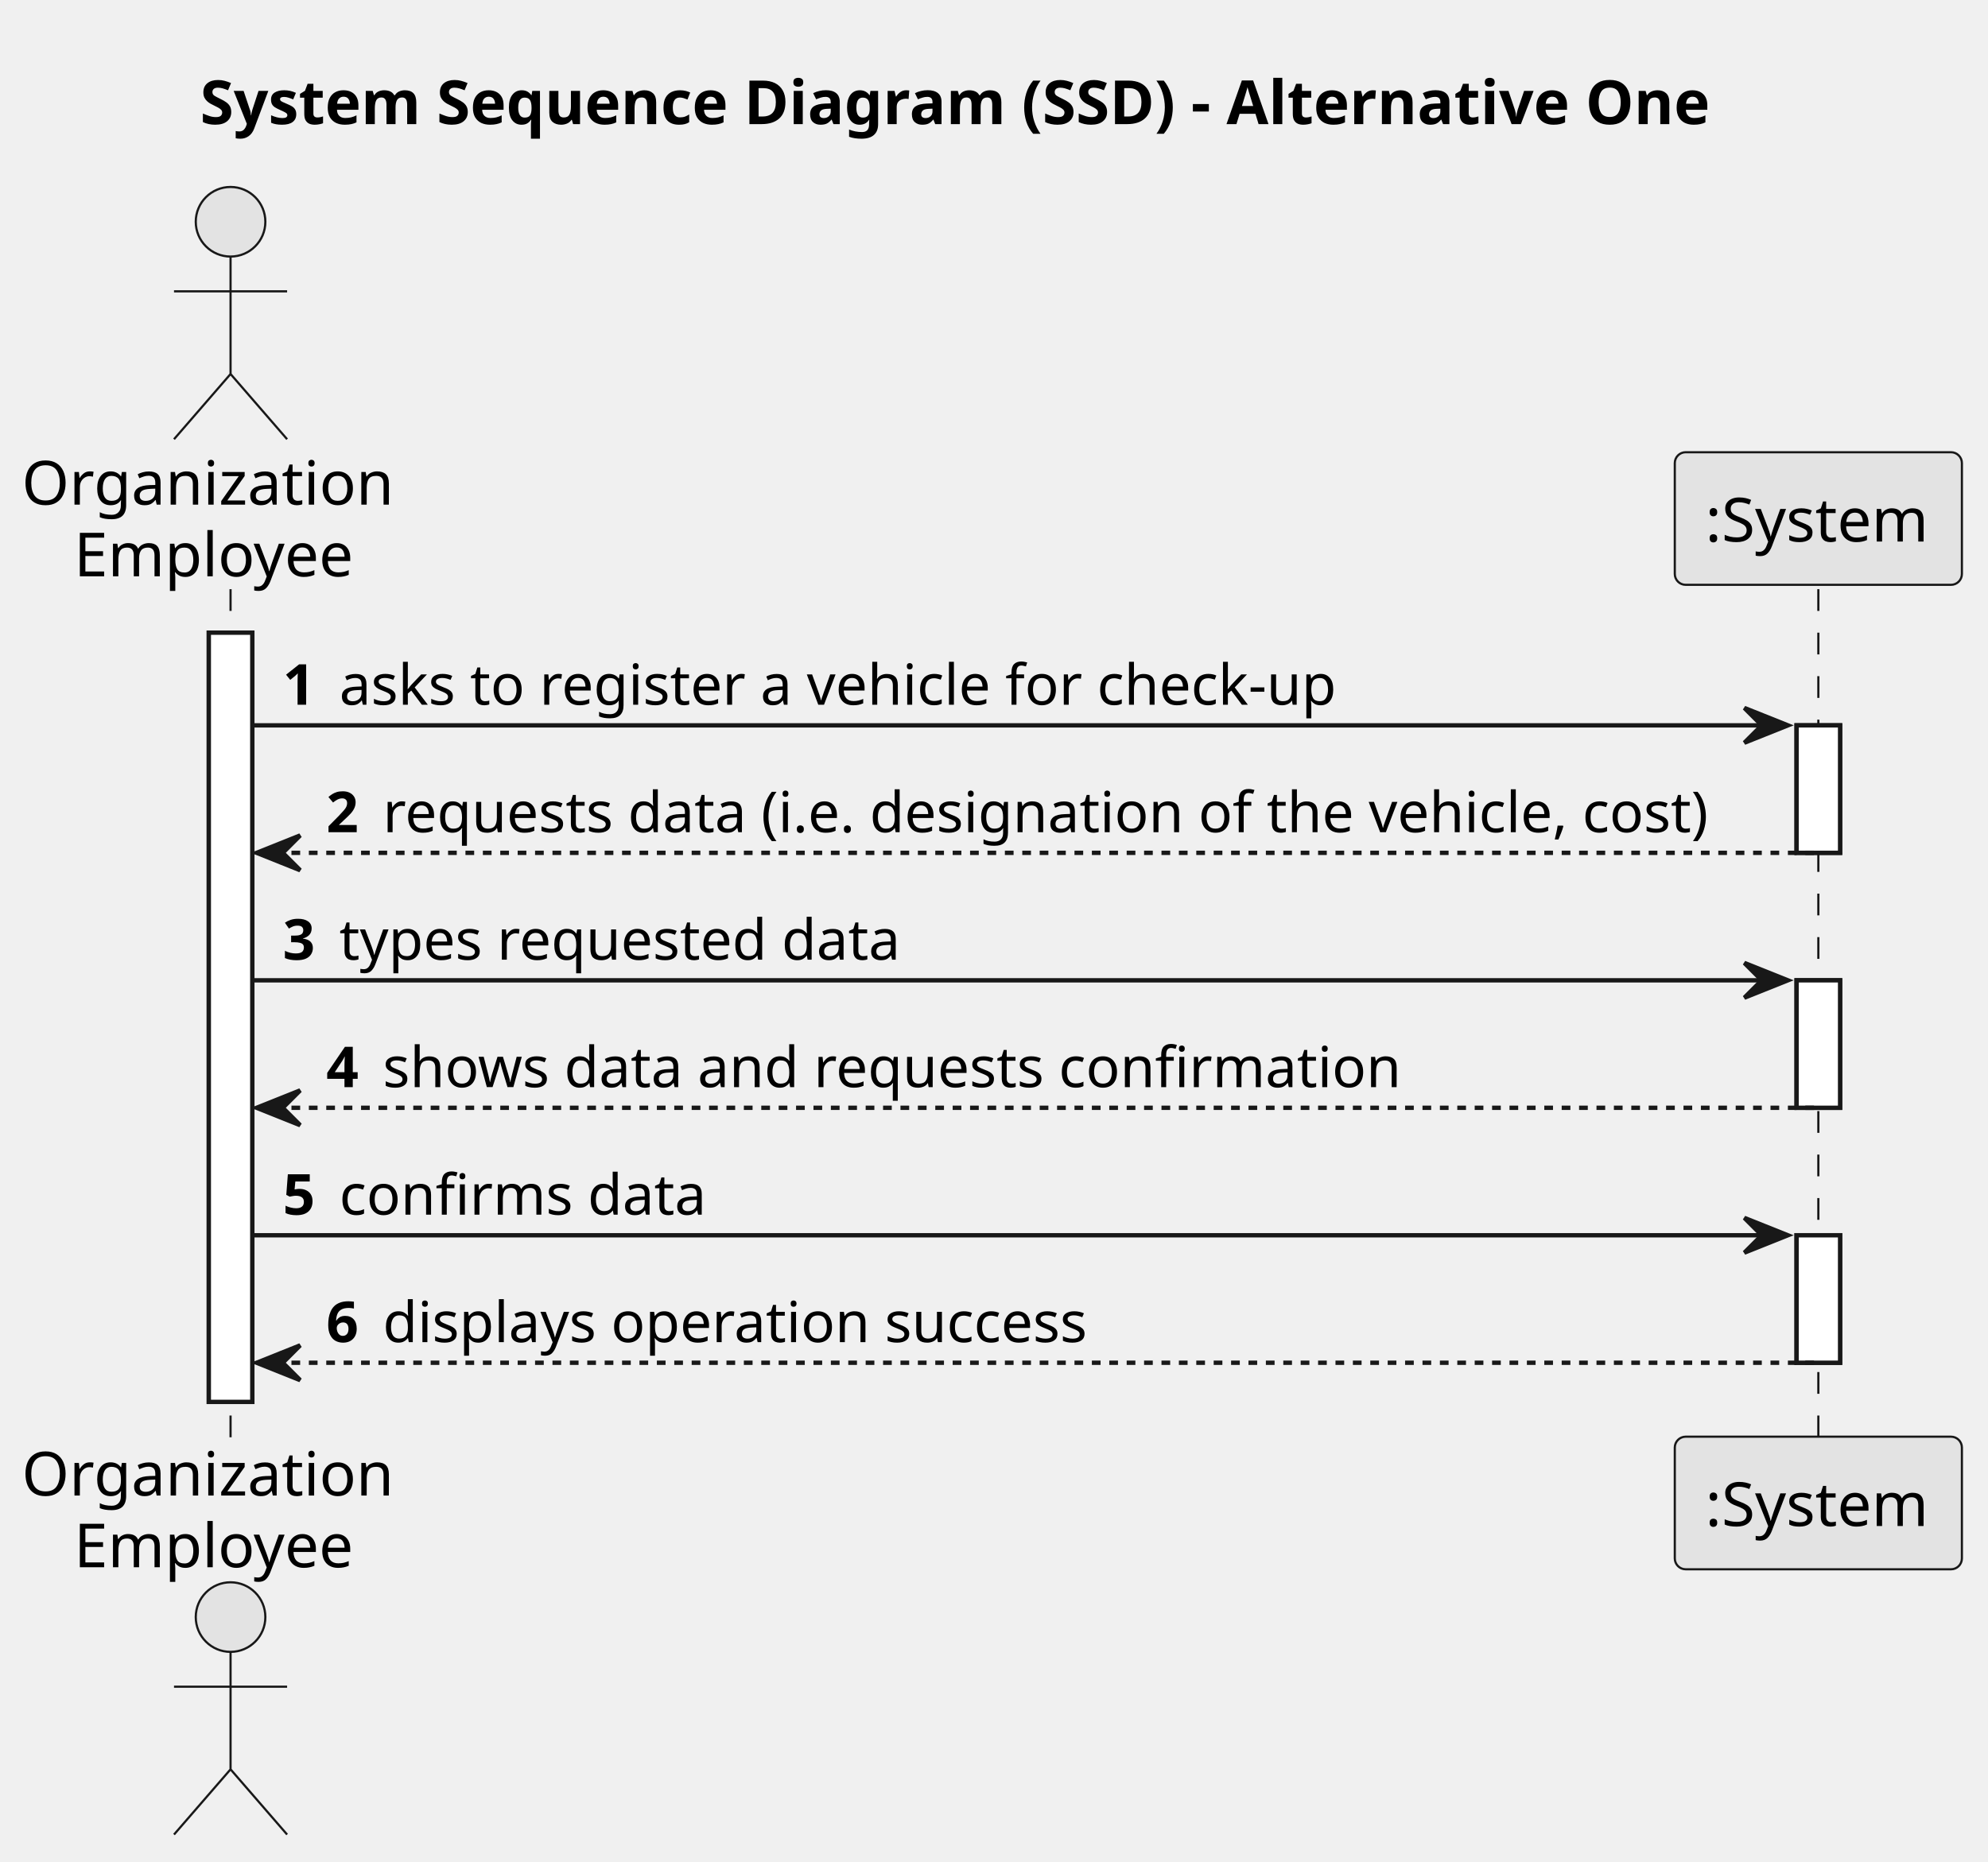
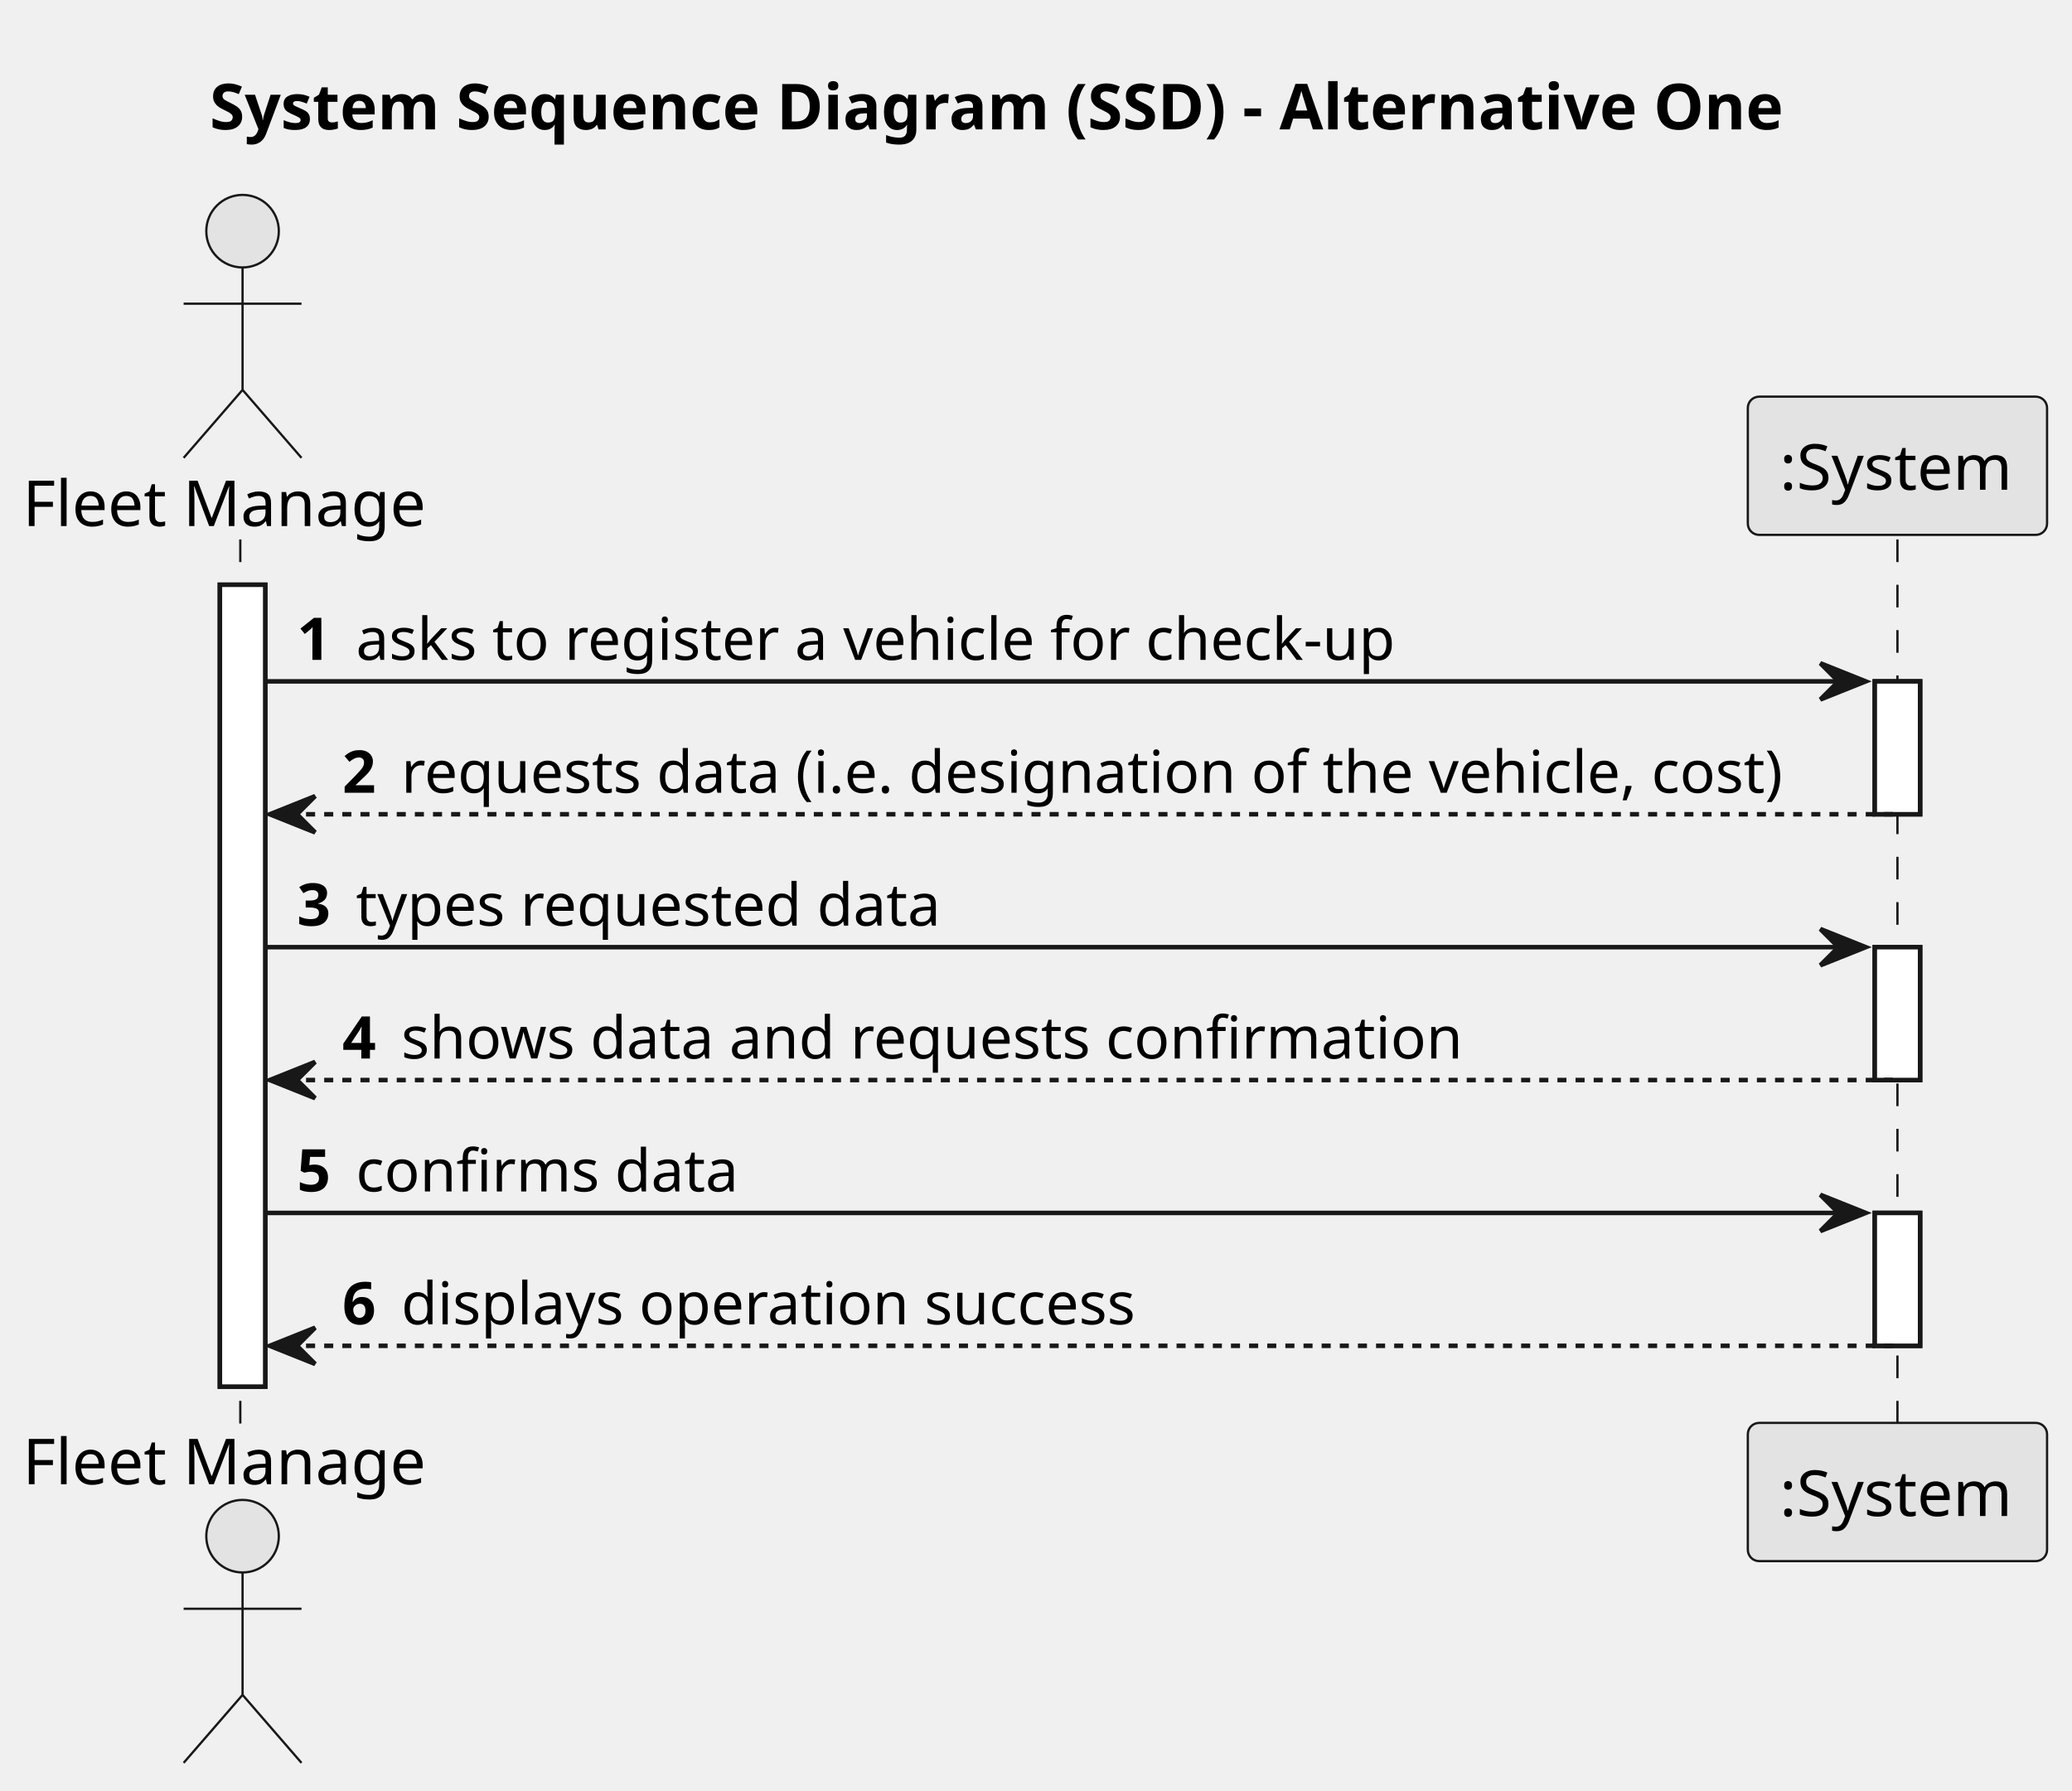
- <svg xmlns="http://www.w3.org/2000/svg" contentStyleType="text/css" height="428px" preserveAspectRatio="none" style="width:457px;height:428px;background:#FFFFFF;" version="1.1" viewBox="0 0 457 428" width="457px" zoomAndPan="magnify">
+ <svg xmlns="http://www.w3.org/2000/svg" contentStyleType="text/css" height="395px" preserveAspectRatio="none" style="width:457px;height:395px;background:#FFFFFF;" version="1.1" viewBox="0 0 457 395" width="457px" zoomAndPan="magnify">
  <defs />
  <g>
-     <text fill="#000000" font-family="sans-serif" font-size="14" font-weight="bold" lengthAdjust="spacing" textLength="363" x="46" y="28.535">System Sequence Diagram (SSD) - Alternative One</text>
-     <rect fill="#FFFFFF" height="176.863" style="stroke:#181818;stroke-width:1.0;" width="10" x="48" y="145.465" />
-     <rect fill="#FFFFFF" height="29.311" style="stroke:#181818;stroke-width:1.0;" width="10" x="413" y="166.775" />
-     <rect fill="#FFFFFF" height="29.311" style="stroke:#181818;stroke-width:1.0;" width="10" x="413" y="225.397" />
-     <rect fill="#FFFFFF" height="29.311" style="stroke:#181818;stroke-width:1.0;" width="10" x="413" y="284.018" />
-     <line style="stroke:#181818;stroke-width:0.5;stroke-dasharray:5.0,5.0;" x1="53" x2="53" y1="135.465" y2="331.328" />
-     <line style="stroke:#181818;stroke-width:0.5;stroke-dasharray:5.0,5.0;" x1="418" x2="418" y1="135.465" y2="331.328" />
-     <text fill="#000000" font-family="sans-serif" font-size="14" lengthAdjust="spacing" textLength="90" x="5" y="116.023">Organization</text>
-     <text fill="#000000" font-family="sans-serif" font-size="14" lengthAdjust="spacing" textLength="66" x="17" y="132.512">Employee</text>
-     <ellipse cx="53" cy="50.988" fill="#E3E3E3" rx="8" ry="8" style="stroke:#181818;stroke-width:0.5;" />
-     <path d="M53,58.988 L53,85.988 M40,66.988 L66,66.988 M53,85.988 L40,100.988 M53,85.988 L66,100.988 " fill="none" style="stroke:#181818;stroke-width:0.5;" />
-     <text fill="#000000" font-family="sans-serif" font-size="14" lengthAdjust="spacing" textLength="90" x="5" y="343.863">Organization</text>
-     <text fill="#000000" font-family="sans-serif" font-size="14" lengthAdjust="spacing" textLength="66" x="17" y="360.352">Employee</text>
-     <ellipse cx="53" cy="371.805" fill="#E3E3E3" rx="8" ry="8" style="stroke:#181818;stroke-width:0.5;" />
-     <path d="M53,379.805 L53,406.805 M40,387.805 L66,387.805 M53,406.805 L40,421.805 M53,406.805 L66,421.805 " fill="none" style="stroke:#181818;stroke-width:0.5;" />
-     <rect fill="#E3E3E3" height="30.488" rx="2.5" ry="2.5" style="stroke:#181818;stroke-width:0.5;" width="66" x="385" y="103.977" />
-     <text fill="#000000" font-family="sans-serif" font-size="14" lengthAdjust="spacing" textLength="52" x="392" y="124.512">:System</text>
-     <rect fill="#E3E3E3" height="30.488" rx="2.5" ry="2.5" style="stroke:#181818;stroke-width:0.5;" width="66" x="385" y="330.328" />
-     <text fill="#000000" font-family="sans-serif" font-size="14" lengthAdjust="spacing" textLength="52" x="392" y="350.863">:System</text>
-     <rect fill="#FFFFFF" height="176.863" style="stroke:#181818;stroke-width:1.0;" width="10" x="48" y="145.465" />
-     <rect fill="#FFFFFF" height="29.311" style="stroke:#181818;stroke-width:1.0;" width="10" x="413" y="166.775" />
-     <rect fill="#FFFFFF" height="29.311" style="stroke:#181818;stroke-width:1.0;" width="10" x="413" y="225.397" />
-     <rect fill="#FFFFFF" height="29.311" style="stroke:#181818;stroke-width:1.0;" width="10" x="413" y="284.018" />
-     <polygon fill="#181818" points="401,162.775,411,166.775,401,170.775,405,166.775" style="stroke:#181818;stroke-width:1.0;" />
-     <line style="stroke:#181818;stroke-width:1.0;" x1="58" x2="407" y1="166.775" y2="166.775" />
-     <text fill="#000000" font-family="sans-serif" font-size="13" font-weight="bold" lengthAdjust="spacing" textLength="9" x="65" y="162.033">1</text>
-     <text fill="#000000" font-family="sans-serif" font-size="13" lengthAdjust="spacing" textLength="244" x="78" y="162.033">asks to register a vehicle for check-up</text>
-     <polygon fill="#181818" points="69,192.086,59,196.086,69,200.086,65,196.086" style="stroke:#181818;stroke-width:1.0;" />
-     <line style="stroke:#181818;stroke-width:1.0;stroke-dasharray:2.0,2.0;" x1="63" x2="417" y1="196.086" y2="196.086" />
-     <text fill="#000000" font-family="sans-serif" font-size="13" font-weight="bold" lengthAdjust="spacing" textLength="9" x="75" y="191.344">2</text>
-     <text fill="#000000" font-family="sans-serif" font-size="13" lengthAdjust="spacing" textLength="318" x="88" y="191.344">requests data (i.e. designation of the vehicle, cost)</text>
-     <polygon fill="#181818" points="401,221.397,411,225.397,401,229.397,405,225.397" style="stroke:#181818;stroke-width:1.0;" />
-     <line style="stroke:#181818;stroke-width:1.0;" x1="58" x2="407" y1="225.397" y2="225.397" />
-     <text fill="#000000" font-family="sans-serif" font-size="13" font-weight="bold" lengthAdjust="spacing" textLength="9" x="65" y="220.654">3</text>
-     <text fill="#000000" font-family="sans-serif" font-size="13" lengthAdjust="spacing" textLength="131" x="78" y="220.654">types requested data</text>
-     <polygon fill="#181818" points="69,250.707,59,254.707,69,258.707,65,254.707" style="stroke:#181818;stroke-width:1.0;" />
-     <line style="stroke:#181818;stroke-width:1.0;stroke-dasharray:2.0,2.0;" x1="63" x2="417" y1="254.707" y2="254.707" />
-     <text fill="#000000" font-family="sans-serif" font-size="13" font-weight="bold" lengthAdjust="spacing" textLength="9" x="75" y="249.965">4</text>
-     <text fill="#000000" font-family="sans-serif" font-size="13" lengthAdjust="spacing" textLength="241" x="88" y="249.965">shows data and requests confirmation</text>
-     <polygon fill="#181818" points="401,280.018,411,284.018,401,288.018,405,284.018" style="stroke:#181818;stroke-width:1.0;" />
-     <line style="stroke:#181818;stroke-width:1.0;" x1="58" x2="407" y1="284.018" y2="284.018" />
-     <text fill="#000000" font-family="sans-serif" font-size="13" font-weight="bold" lengthAdjust="spacing" textLength="9" x="65" y="279.275">5</text>
-     <text fill="#000000" font-family="sans-serif" font-size="13" lengthAdjust="spacing" textLength="87" x="78" y="279.275">confirms data</text>
-     <polygon fill="#181818" points="69,309.328,59,313.328,69,317.328,65,313.328" style="stroke:#181818;stroke-width:1.0;" />
-     <line style="stroke:#181818;stroke-width:1.0;stroke-dasharray:2.0,2.0;" x1="63" x2="417" y1="313.328" y2="313.328" />
-     <text fill="#000000" font-family="sans-serif" font-size="13" font-weight="bold" lengthAdjust="spacing" textLength="9" x="75" y="308.586">6</text>
-     <text fill="#000000" font-family="sans-serif" font-size="13" lengthAdjust="spacing" textLength="170" x="88" y="308.586">displays operation success</text>
+     <text fill="#000000" font-family="sans-serif" font-size="14" font-weight="bold" lengthAdjust="spacing" textLength="363" x="46.25" y="28.535">System Sequence Diagram (SSD) - Alternative One</text>
+     <rect fill="#FFFFFF" height="176.863" style="stroke:#181818;stroke-width:1.0;" width="10" x="48.5" y="128.977" />
+     <rect fill="#FFFFFF" height="29.311" style="stroke:#181818;stroke-width:1.0;" width="10" x="413.5" y="150.287" />
+     <rect fill="#FFFFFF" height="29.311" style="stroke:#181818;stroke-width:1.0;" width="10" x="413.5" y="208.908" />
+     <rect fill="#FFFFFF" height="29.311" style="stroke:#181818;stroke-width:1.0;" width="10" x="413.5" y="267.529" />
+     <line style="stroke:#181818;stroke-width:0.5;stroke-dasharray:5.0,5.0;" x1="53" x2="53" y1="118.977" y2="314.84" />
+     <line style="stroke:#181818;stroke-width:0.5;stroke-dasharray:5.0,5.0;" x1="418.5" x2="418.5" y1="118.977" y2="314.84" />
+     <text fill="#000000" font-family="sans-serif" font-size="14" lengthAdjust="spacing" textLength="91" x="5" y="116.023">Fleet Manage</text>
+     <ellipse cx="53.5" cy="50.988" fill="#E3E3E3" rx="8" ry="8" style="stroke:#181818;stroke-width:0.5;" />
+     <path d="M53.5,58.988 L53.5,85.988 M40.5,66.988 L66.5,66.988 M53.5,85.988 L40.5,100.988 M53.5,85.988 L66.5,100.988 " fill="none" style="stroke:#181818;stroke-width:0.5;" />
+     <text fill="#000000" font-family="sans-serif" font-size="14" lengthAdjust="spacing" textLength="91" x="5" y="327.375">Fleet Manage</text>
+     <ellipse cx="53.5" cy="338.828" fill="#E3E3E3" rx="8" ry="8" style="stroke:#181818;stroke-width:0.5;" />
+     <path d="M53.5,346.828 L53.5,373.828 M40.5,354.828 L66.5,354.828 M53.5,373.828 L40.5,388.828 M53.5,373.828 L66.5,388.828 " fill="none" style="stroke:#181818;stroke-width:0.5;" />
+     <rect fill="#E3E3E3" height="30.488" rx="2.5" ry="2.5" style="stroke:#181818;stroke-width:0.5;" width="66" x="385.5" y="87.488" />
+     <text fill="#000000" font-family="sans-serif" font-size="14" lengthAdjust="spacing" textLength="52" x="392.5" y="108.023">:System</text>
+     <rect fill="#E3E3E3" height="30.488" rx="2.5" ry="2.5" style="stroke:#181818;stroke-width:0.5;" width="66" x="385.5" y="313.84" />
+     <text fill="#000000" font-family="sans-serif" font-size="14" lengthAdjust="spacing" textLength="52" x="392.5" y="334.375">:System</text>
+     <rect fill="#FFFFFF" height="176.863" style="stroke:#181818;stroke-width:1.0;" width="10" x="48.5" y="128.977" />
+     <rect fill="#FFFFFF" height="29.311" style="stroke:#181818;stroke-width:1.0;" width="10" x="413.5" y="150.287" />
+     <rect fill="#FFFFFF" height="29.311" style="stroke:#181818;stroke-width:1.0;" width="10" x="413.5" y="208.908" />
+     <rect fill="#FFFFFF" height="29.311" style="stroke:#181818;stroke-width:1.0;" width="10" x="413.5" y="267.529" />
+     <polygon fill="#181818" points="401.5,146.287,411.5,150.287,401.5,154.287,405.5,150.287" style="stroke:#181818;stroke-width:1.0;" />
+     <line style="stroke:#181818;stroke-width:1.0;" x1="58.5" x2="407.5" y1="150.287" y2="150.287" />
+     <text fill="#000000" font-family="sans-serif" font-size="13" font-weight="bold" lengthAdjust="spacing" textLength="9" x="65.5" y="145.545">1</text>
+     <text fill="#000000" font-family="sans-serif" font-size="13" lengthAdjust="spacing" textLength="244" x="78.5" y="145.545">asks to register a vehicle for check-up</text>
+     <polygon fill="#181818" points="69.5,175.598,59.5,179.598,69.5,183.598,65.5,179.598" style="stroke:#181818;stroke-width:1.0;" />
+     <line style="stroke:#181818;stroke-width:1.0;stroke-dasharray:2.0,2.0;" x1="63.5" x2="417.5" y1="179.598" y2="179.598" />
+     <text fill="#000000" font-family="sans-serif" font-size="13" font-weight="bold" lengthAdjust="spacing" textLength="9" x="75.5" y="174.856">2</text>
+     <text fill="#000000" font-family="sans-serif" font-size="13" lengthAdjust="spacing" textLength="318" x="88.5" y="174.856">requests data (i.e. designation of the vehicle, cost)</text>
+     <polygon fill="#181818" points="401.5,204.908,411.5,208.908,401.5,212.908,405.5,208.908" style="stroke:#181818;stroke-width:1.0;" />
+     <line style="stroke:#181818;stroke-width:1.0;" x1="58.5" x2="407.5" y1="208.908" y2="208.908" />
+     <text fill="#000000" font-family="sans-serif" font-size="13" font-weight="bold" lengthAdjust="spacing" textLength="9" x="65.5" y="204.166">3</text>
+     <text fill="#000000" font-family="sans-serif" font-size="13" lengthAdjust="spacing" textLength="131" x="78.5" y="204.166">types requested data</text>
+     <polygon fill="#181818" points="69.5,234.219,59.5,238.219,69.5,242.219,65.5,238.219" style="stroke:#181818;stroke-width:1.0;" />
+     <line style="stroke:#181818;stroke-width:1.0;stroke-dasharray:2.0,2.0;" x1="63.5" x2="417.5" y1="238.219" y2="238.219" />
+     <text fill="#000000" font-family="sans-serif" font-size="13" font-weight="bold" lengthAdjust="spacing" textLength="9" x="75.5" y="233.477">4</text>
+     <text fill="#000000" font-family="sans-serif" font-size="13" lengthAdjust="spacing" textLength="241" x="88.5" y="233.477">shows data and requests confirmation</text>
+     <polygon fill="#181818" points="401.5,263.529,411.5,267.529,401.5,271.529,405.5,267.529" style="stroke:#181818;stroke-width:1.0;" />
+     <line style="stroke:#181818;stroke-width:1.0;" x1="58.5" x2="407.5" y1="267.529" y2="267.529" />
+     <text fill="#000000" font-family="sans-serif" font-size="13" font-weight="bold" lengthAdjust="spacing" textLength="9" x="65.5" y="262.787">5</text>
+     <text fill="#000000" font-family="sans-serif" font-size="13" lengthAdjust="spacing" textLength="87" x="78.5" y="262.787">confirms data</text>
+     <polygon fill="#181818" points="69.5,292.84,59.5,296.84,69.5,300.84,65.5,296.84" style="stroke:#181818;stroke-width:1.0;" />
+     <line style="stroke:#181818;stroke-width:1.0;stroke-dasharray:2.0,2.0;" x1="63.5" x2="417.5" y1="296.84" y2="296.84" />
+     <text fill="#000000" font-family="sans-serif" font-size="13" font-weight="bold" lengthAdjust="spacing" textLength="9" x="75.5" y="292.098">6</text>
+     <text fill="#000000" font-family="sans-serif" font-size="13" lengthAdjust="spacing" textLength="170" x="88.5" y="292.098">displays operation success</text>
  </g>
</svg>
